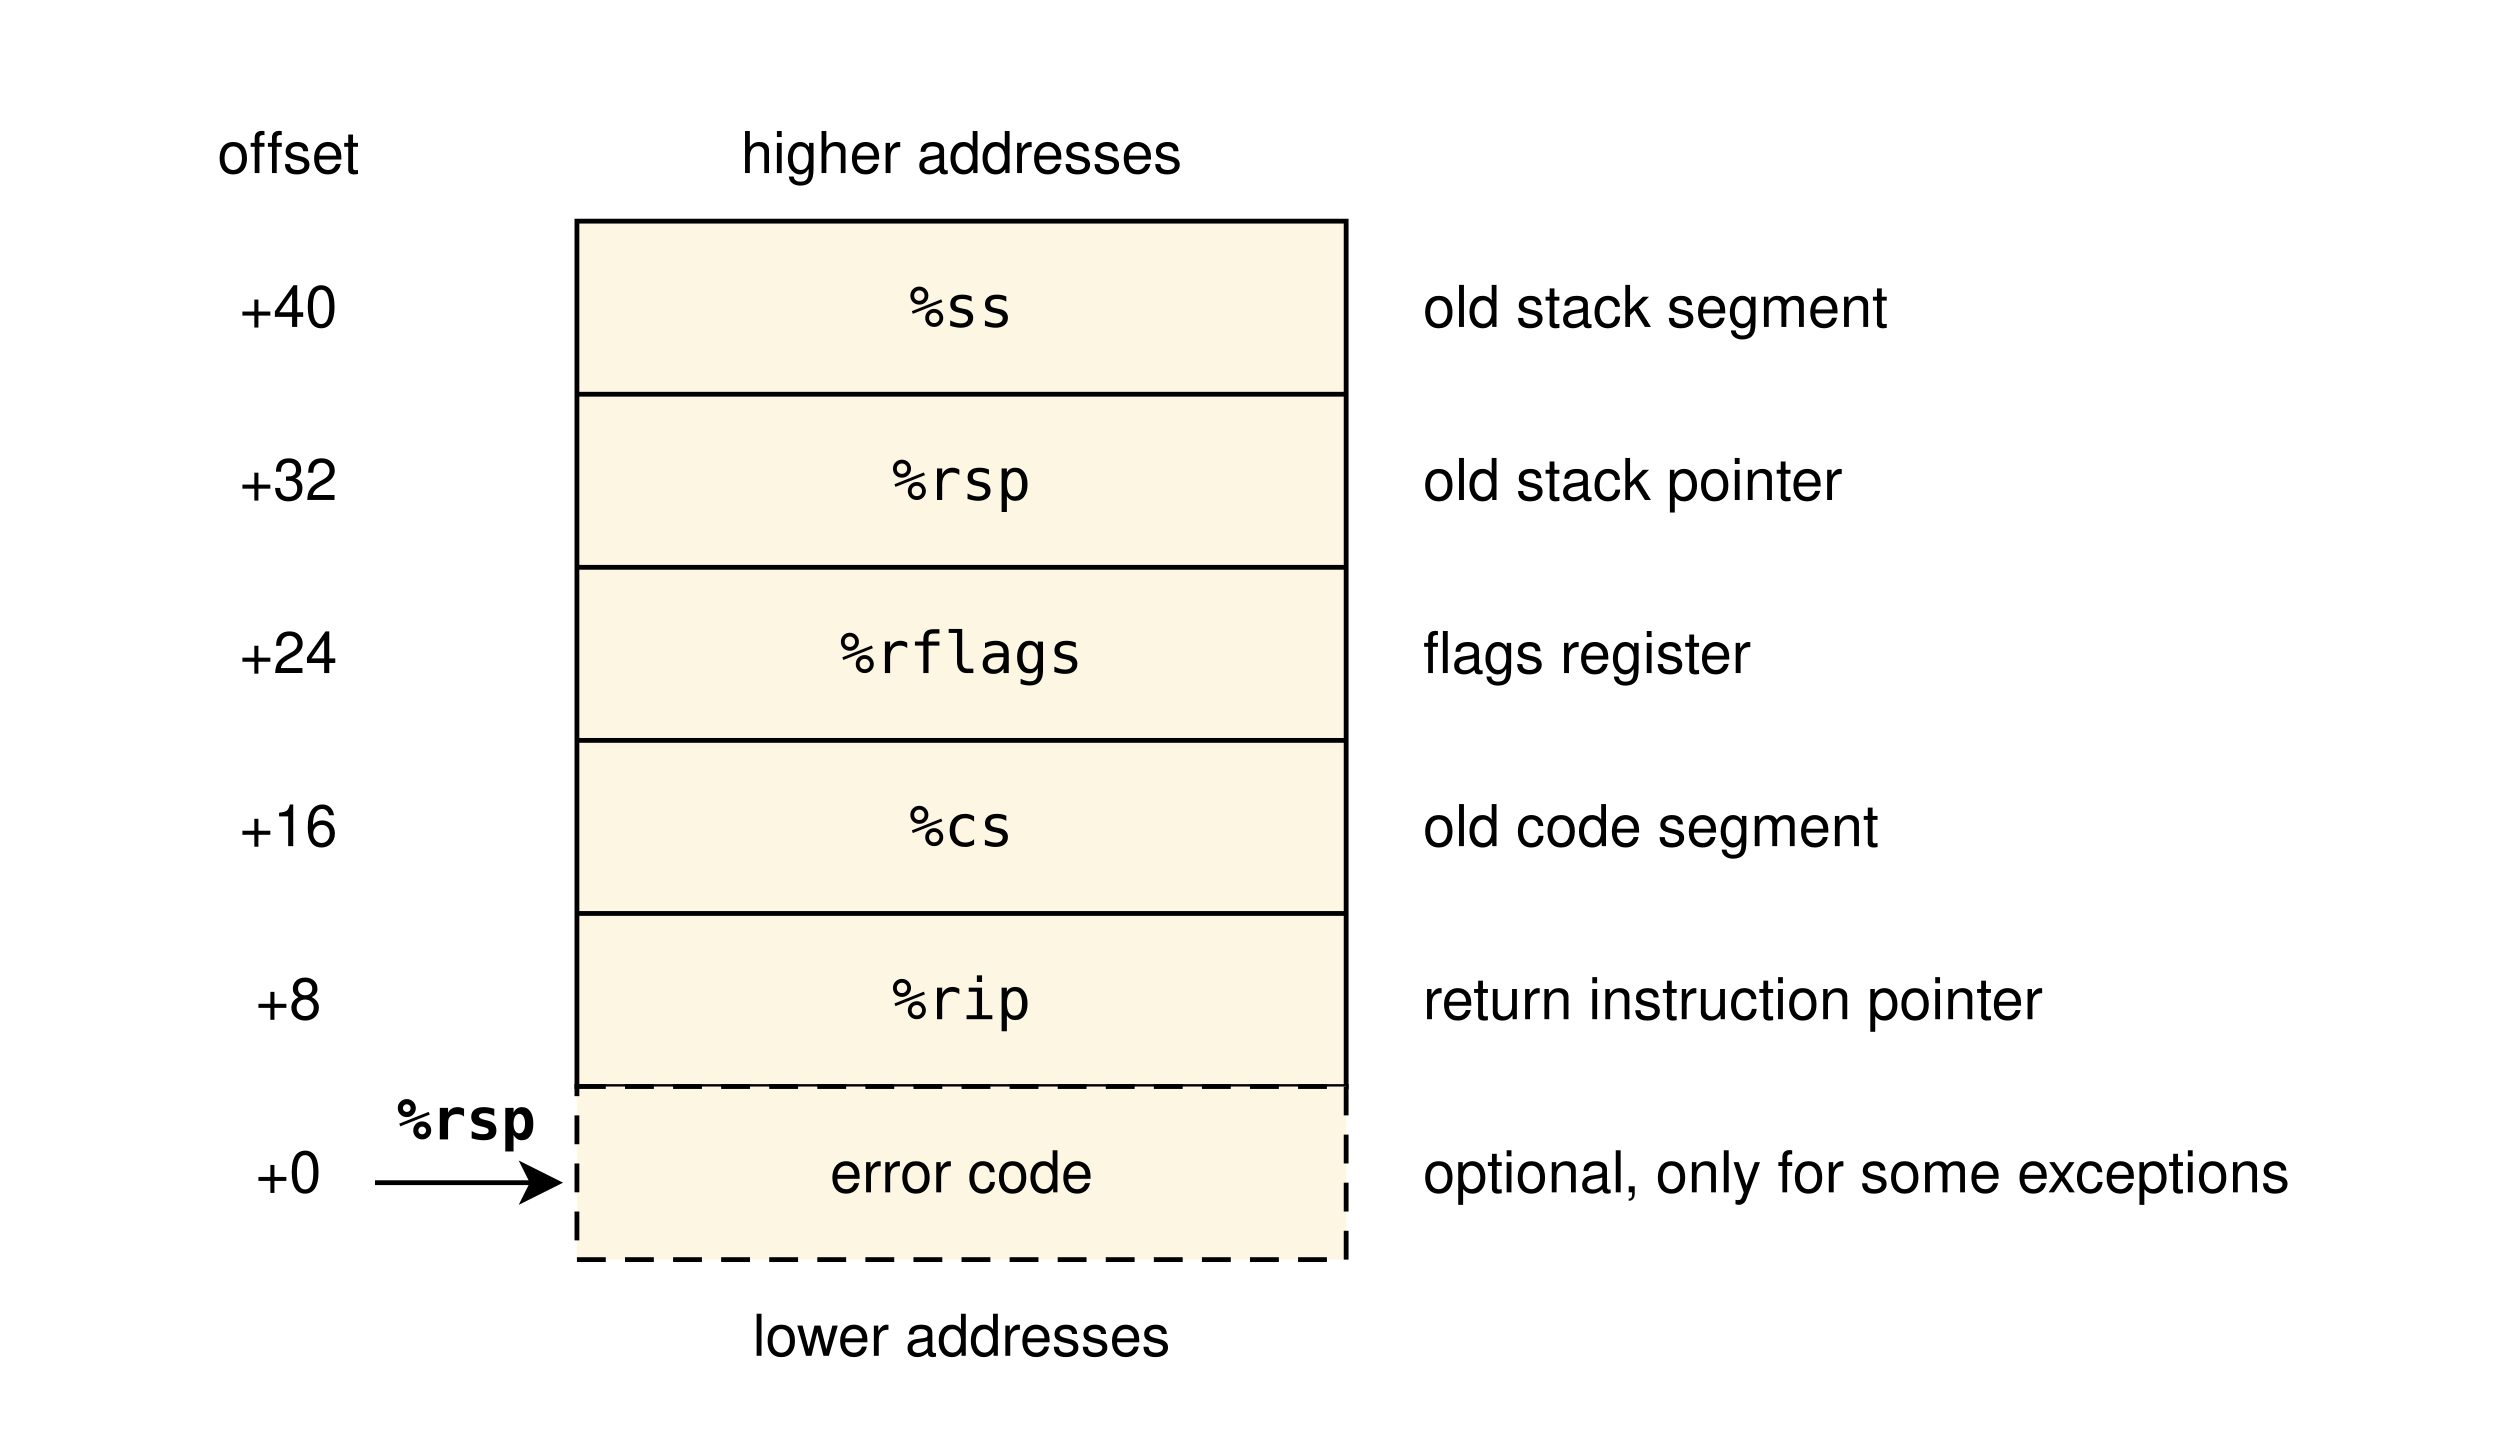
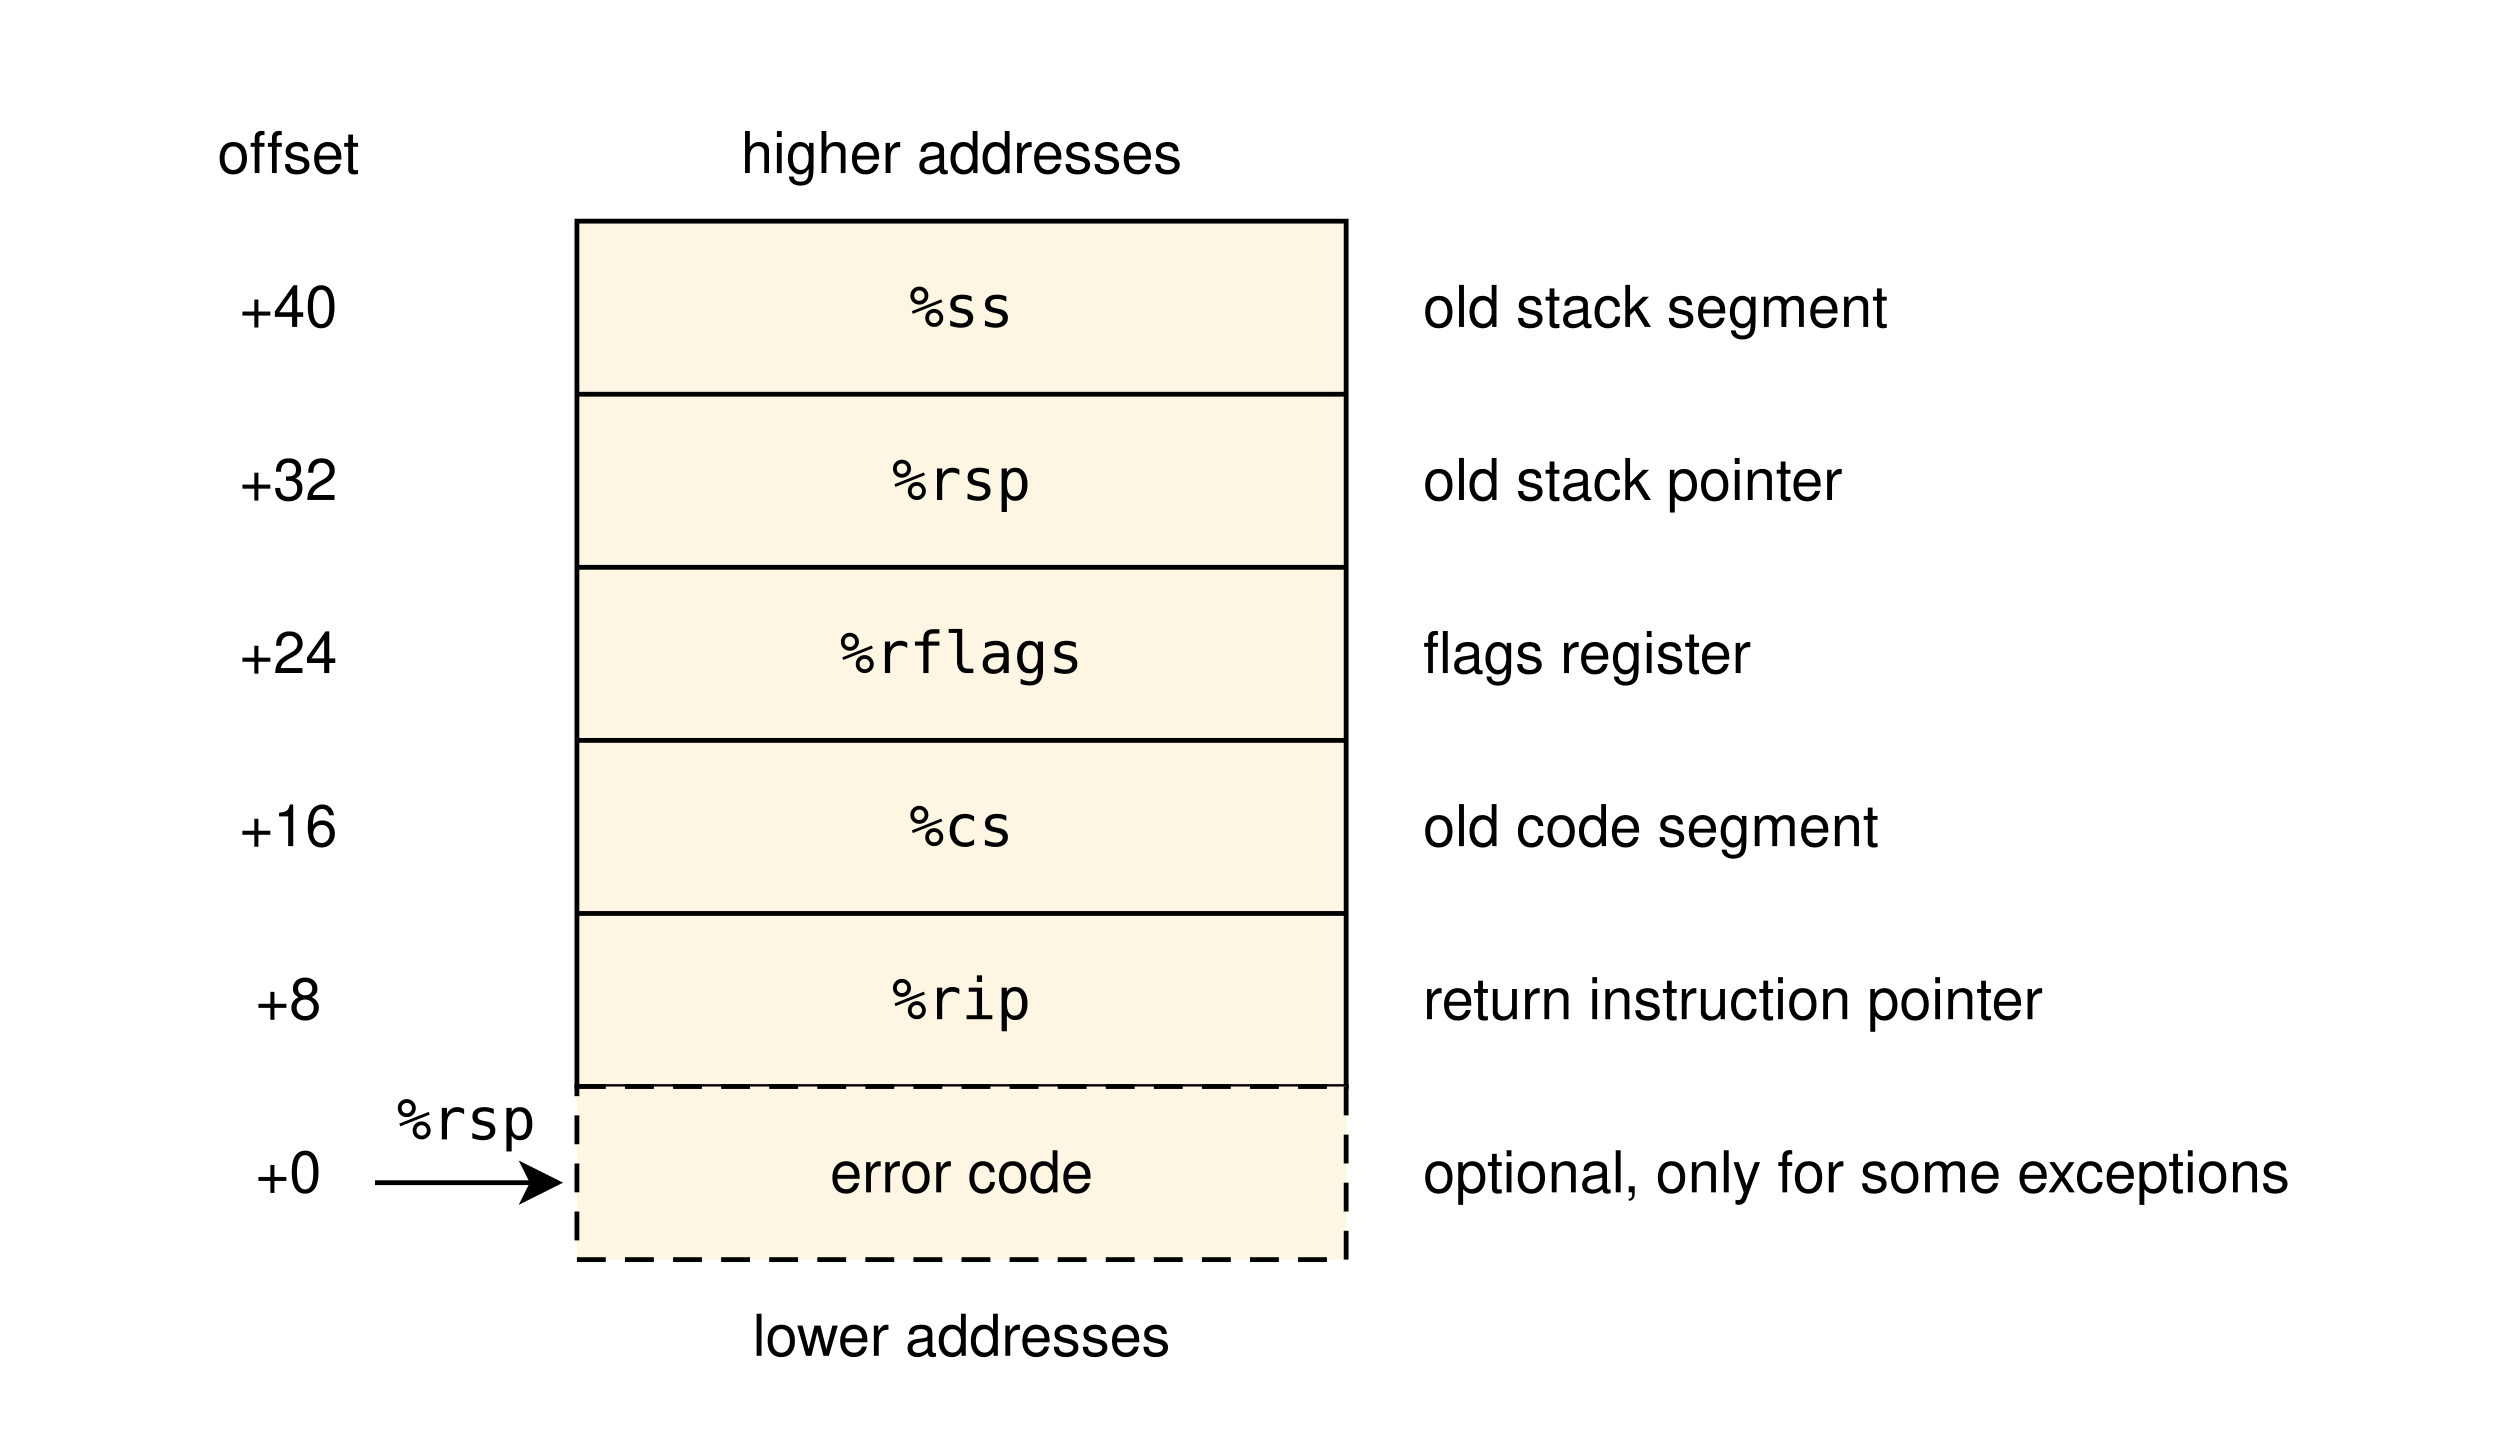
<svg xmlns="http://www.w3.org/2000/svg" version="1.1" width="520px" height="300px" viewBox="0 0 520 300" style="background: transparent; background-color: transparent; color-scheme: light dark;" font-family="Helvetica">
  <style>
    .box  { fill: #fdf6e3; stroke: #000000; stroke-width: 1;
            fill: light-dark(#fdf6e3, #201a0a); stroke: light-dark(#000000, #ffffff); }
    .opt  { fill: #fdf6e3; stroke: #000000; stroke-width: 1; stroke-dasharray: 6 4;
            fill: light-dark(#fdf6e3, #201a0a); stroke: light-dark(#000000, #ffffff); }
    .div  { stroke: #000000; stroke-width: 1;
            stroke: light-dark(#000000, #ffffff); }
    .reg  { fill: #000000; font-size: 12px; text-anchor: middle;
            fill: light-dark(#000000, #ededed); }
    .desc { fill: #000000; font-size: 12px; text-anchor: start;
            fill: light-dark(#000000, #ededed); }
    .addr { fill: #000000; font-size: 12px; text-anchor: middle;
            fill: light-dark(#000000, #ededed); }
    .off  { fill: #000000; font-size: 12px; text-anchor: middle;
            fill: light-dark(#000000, #ededed); }
-     .ptr  { fill: #000000; font-size: 12px; text-anchor: middle; font-weight: bold;
+     .ptr  { fill: #000000; font-size: 12px; text-anchor: middle;
            fill: light-dark(#000000, #ededed); }
    .ah   { fill: #000000; stroke: #000000; stroke-width: 1;
            fill: light-dark(#000000, #ffffff); stroke: light-dark(#000000, #ffffff); }
    .mono { font-family: monospace; }
  </style>
  <defs>
    <marker id="arrow" markerWidth="10" markerHeight="10" refX="7" refY="3.5" orient="auto" markerUnits="userSpaceOnUse" overflow="visible">
      <path d="M7,3.5 L0,0 L1.75,3.5 L0,7 z" class="ah" />
    </marker>
  </defs>
  <text class="addr" x="200" y="36">higher addresses</text>
  <text class="addr" x="200" y="282">lower addresses</text>
  <text class="off" x="60" y="36">offset</text>
  <rect class="box" x="120" y="46" width="160" height="180" />
  <line class="div" x1="120" y1="82" x2="280" y2="82" />
  <line class="div" x1="120" y1="118" x2="280" y2="118" />
  <line class="div" x1="120" y1="154" x2="280" y2="154" />
  <line class="div" x1="120" y1="190" x2="280" y2="190" />
  <rect class="opt" x="120" y="226" width="160" height="36" />
  <text class="reg mono" x="200" y="68">%ss</text>
  <text class="reg mono" x="200" y="104">%rsp</text>
  <text class="reg mono" x="200" y="140">%rflags</text>
  <text class="reg mono" x="200" y="176">%cs</text>
  <text class="reg mono" x="200" y="212">%rip</text>
  <text class="reg" x="200" y="248">error code</text>
  <text class="off" x="60" y="68">+40</text>
  <text class="off" x="60" y="104">+32</text>
  <text class="off" x="60" y="140">+24</text>
  <text class="off" x="60" y="176">+16</text>
  <text class="off" x="60" y="212">+8</text>
  <text class="off" x="60" y="248">+0</text>
  <text class="ptr mono" x="97" y="237">%rsp</text>
  <line class="div" x1="78" y1="246" x2="116" y2="246" marker-end="url(#arrow)" />
  <text class="desc" x="296" y="68">old stack segment</text>
  <text class="desc" x="296" y="104">old stack pointer</text>
  <text class="desc" x="296" y="140">flags register</text>
  <text class="desc" x="296" y="176">old code segment</text>
  <text class="desc" x="296" y="212">return instruction pointer</text>
  <text class="desc" x="296" y="248">optional, only for some exceptions</text>
</svg>
